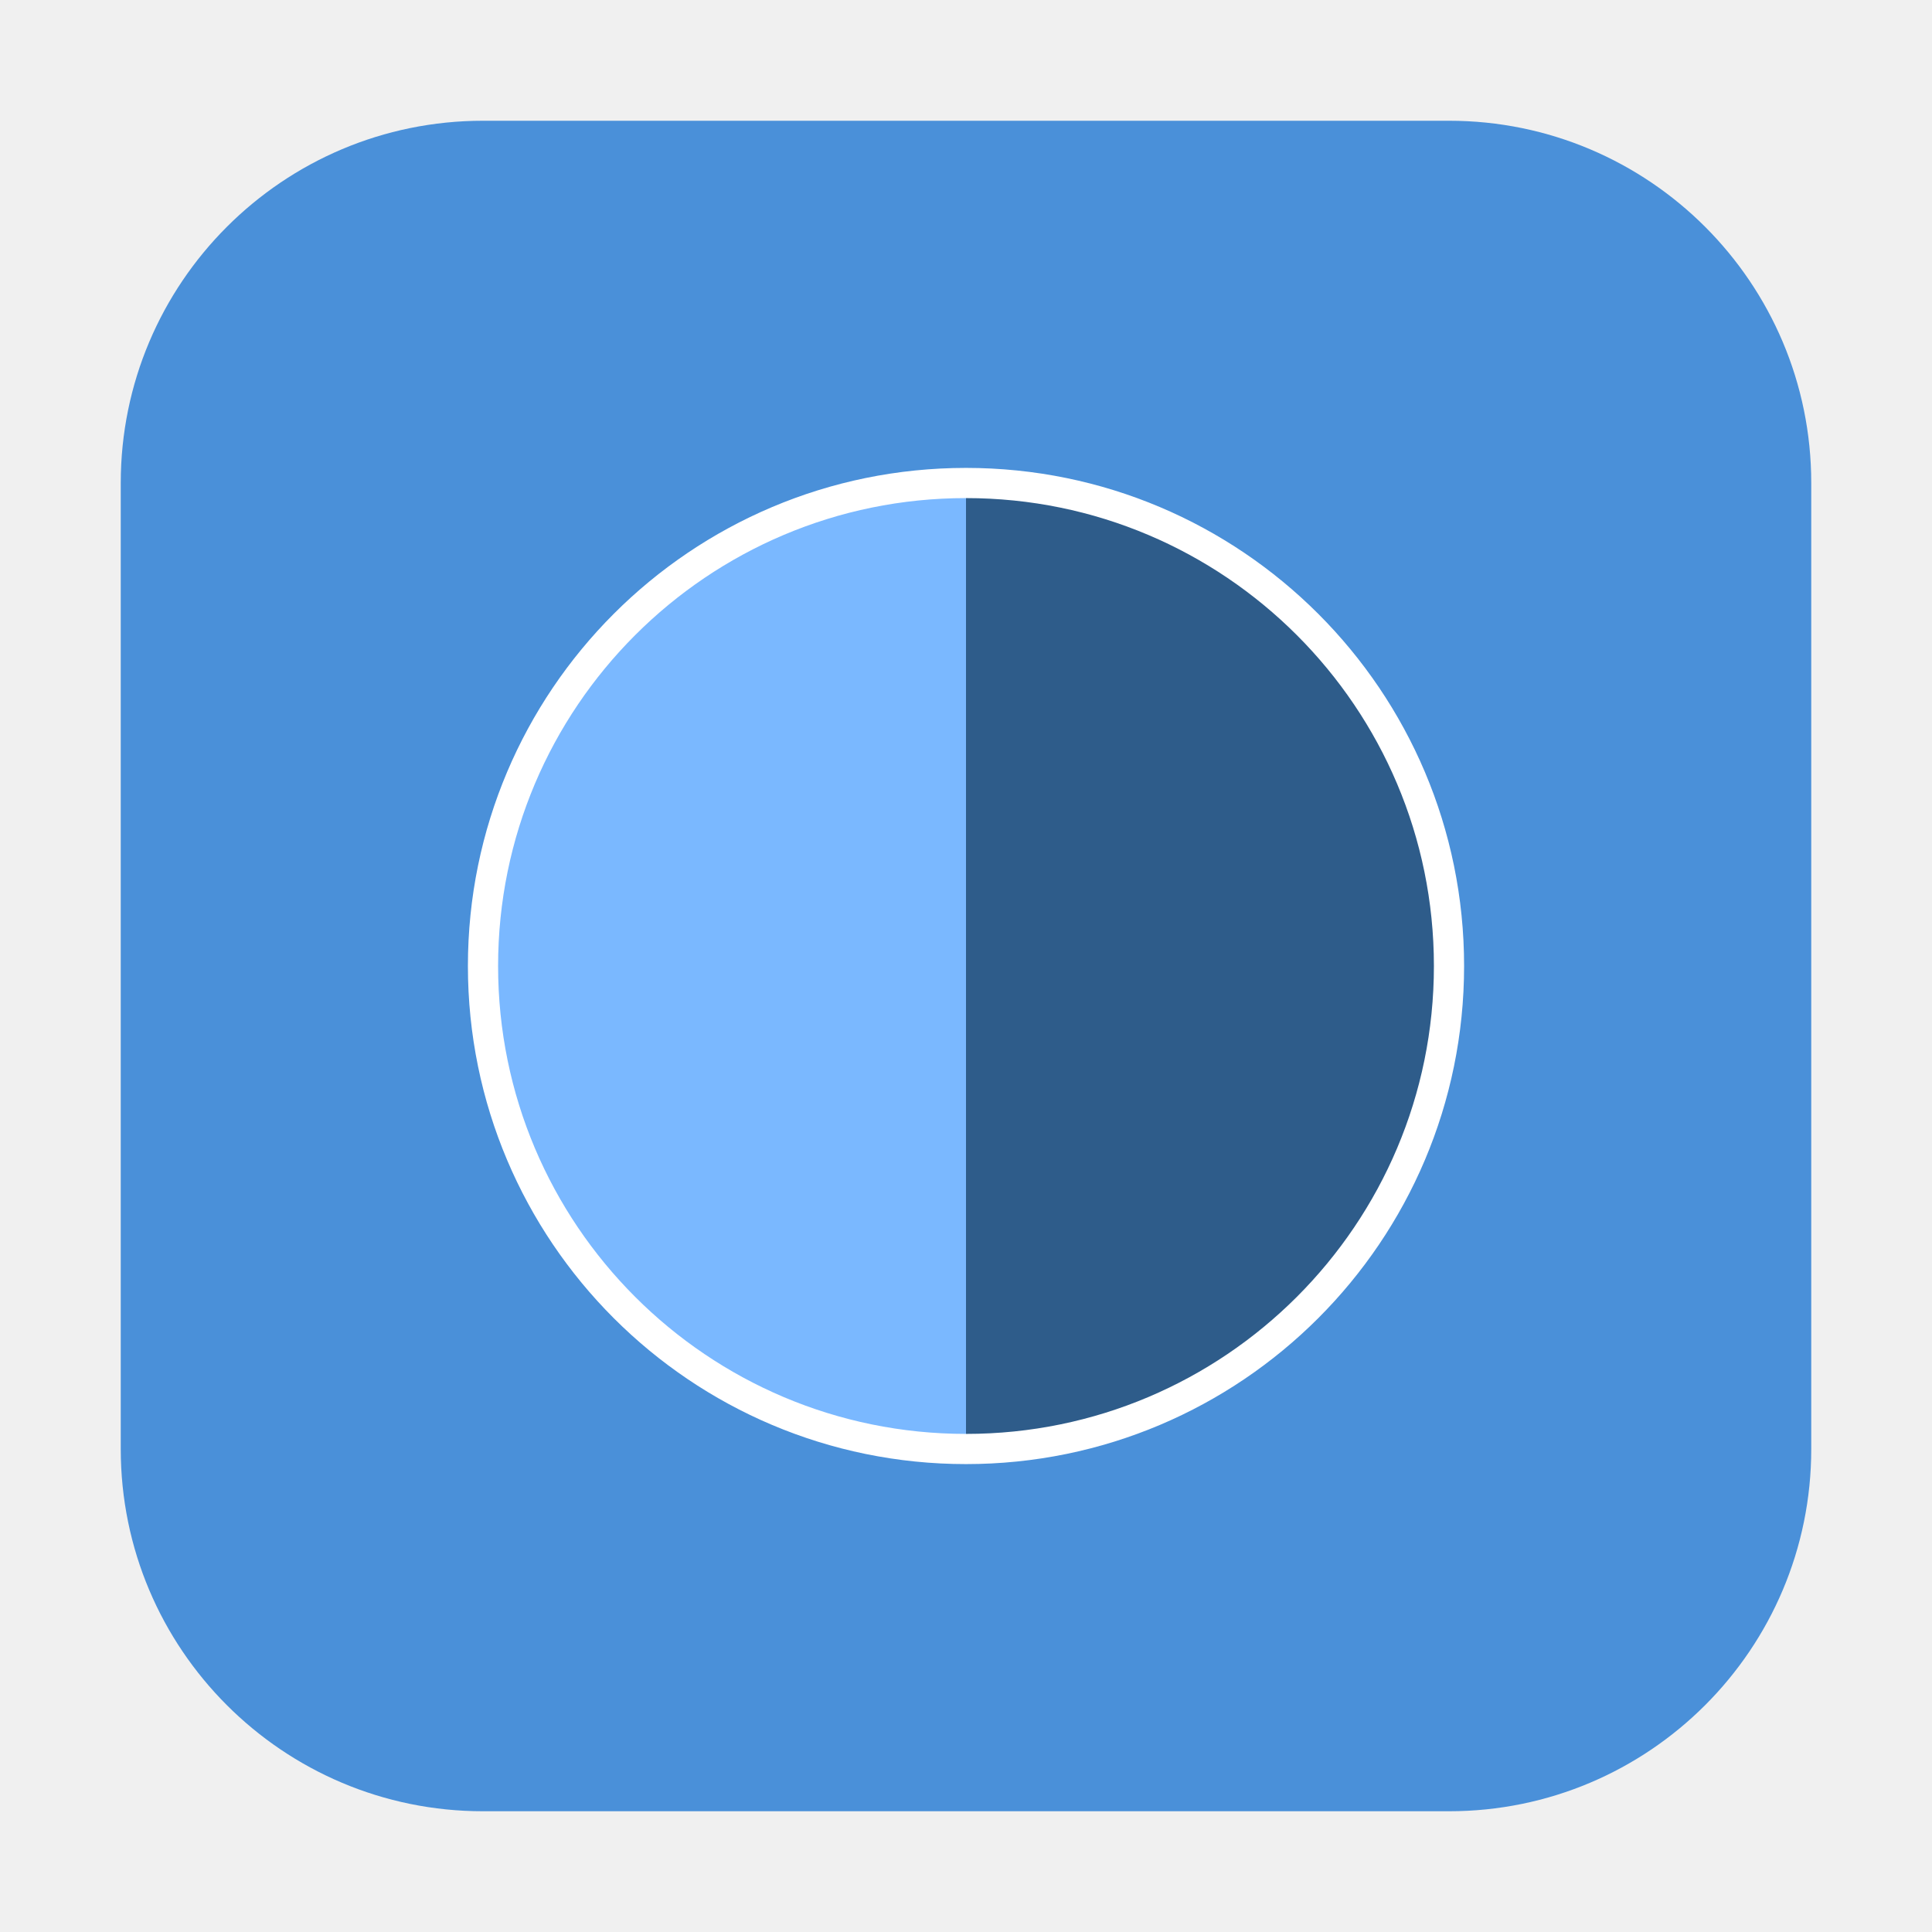
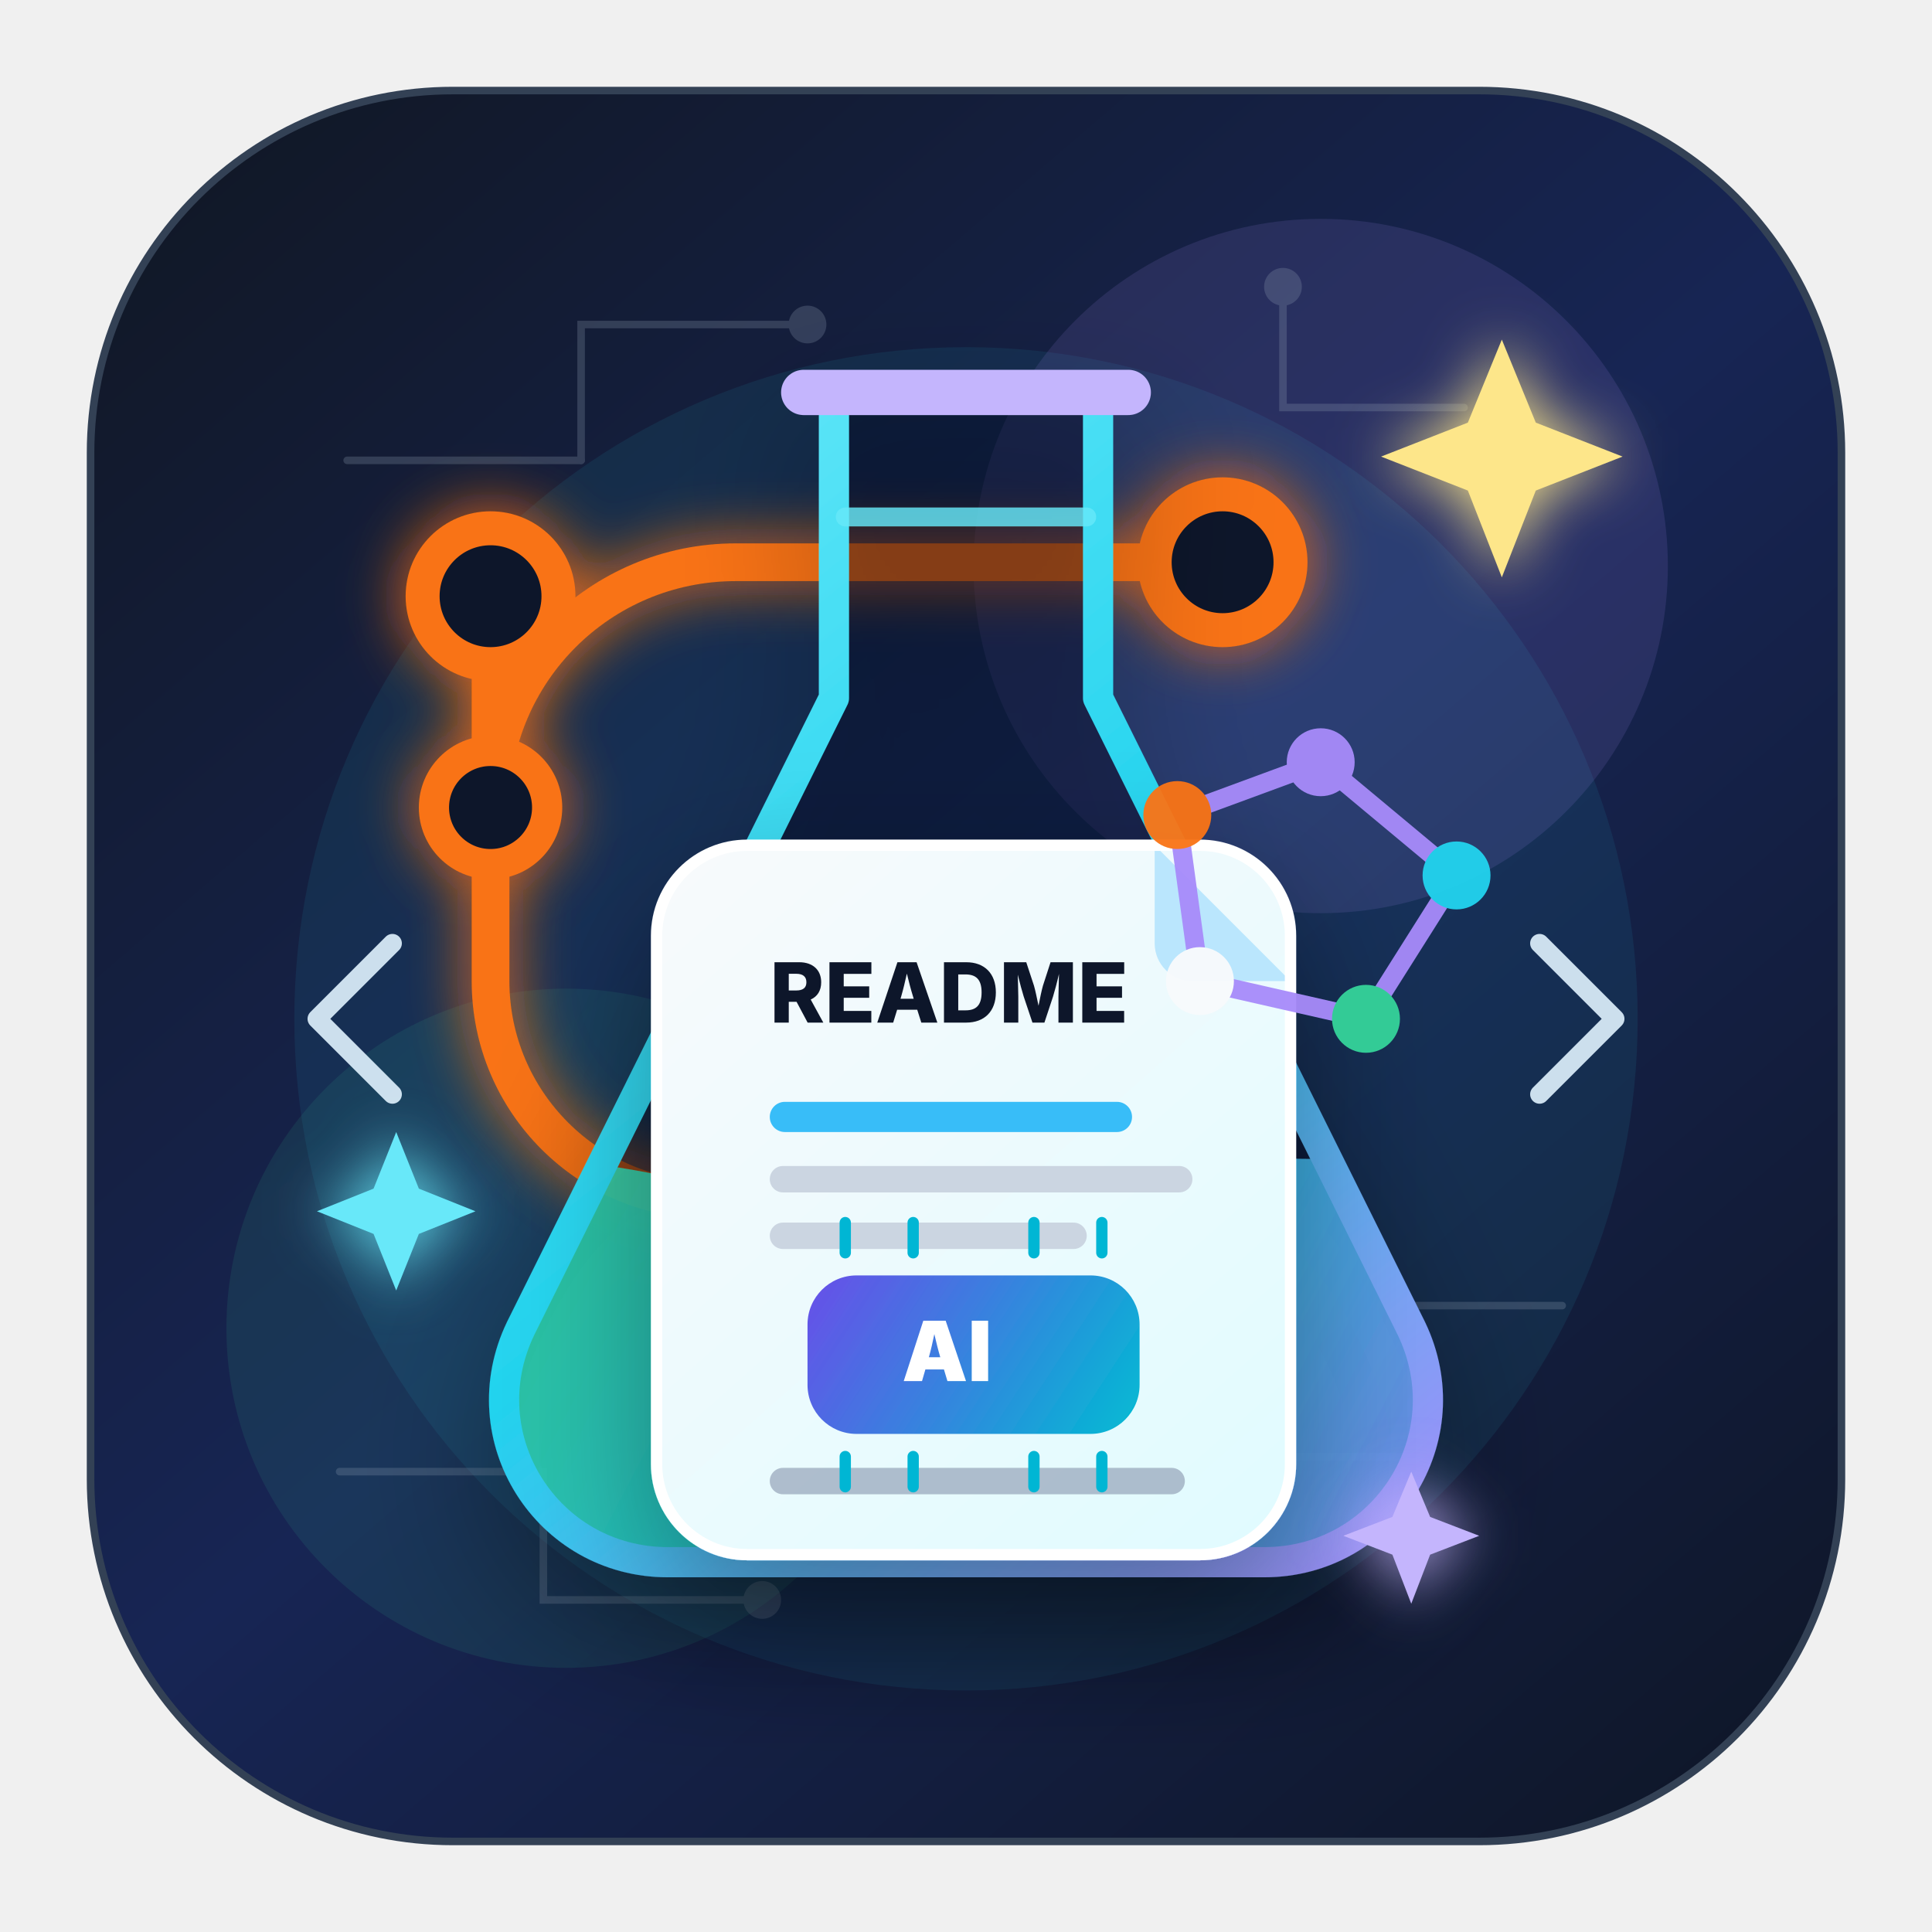
- <svg xmlns="http://www.w3.org/2000/svg" viewBox="0 0 128 128">
-   <rect x="8" y="8" width="112" height="112" rx="24" ry="24" fill="#4A90D9" />
+ <svg xmlns="http://www.w3.org/2000/svg" width="100%" viewBox="0 0 512 512" fill="none" style="max-width: 512px;">
  <defs>
-     <clipPath id="circleClip">
-       <circle cx="64" cy="64" r="32" />
+     <linearGradient id="bgGradient" x1="64" y1="32" x2="448" y2="480" gradientUnits="userSpaceOnUse">
+       <stop stop-color="#111827" />
+       <stop offset="0.5" stop-color="#172554" />
+       <stop offset="1" stop-color="#0F172A" />
+     </linearGradient>
+     <linearGradient id="labGradient" x1="140" y1="120" x2="380" y2="420" gradientUnits="userSpaceOnUse">
+       <stop stop-color="#67E8F9" />
+       <stop offset="0.5" stop-color="#22D3EE" />
+       <stop offset="1" stop-color="#A78BFA" />
+     </linearGradient>
+     <linearGradient id="liquidGradient" x1="128" y1="286" x2="384" y2="420" gradientUnits="userSpaceOnUse">
+       <stop stop-color="#34D399" />
+       <stop offset="0.55" stop-color="#22D3EE" />
+       <stop offset="1" stop-color="#818CF8" />
+     </linearGradient>
+     <linearGradient id="docGradient" x1="176" y1="220" x2="352" y2="420" gradientUnits="userSpaceOnUse">
+       <stop stop-color="#F8FAFC" />
+       <stop offset="1" stop-color="#DFFBFF" />
+     </linearGradient>
+     <linearGradient id="aiGradient" x1="208" y1="314" x2="300" y2="374" gradientUnits="userSpaceOnUse">
+       <stop stop-color="#7C3AED" />
+       <stop offset="1" stop-color="#06B6D4" />
+     </linearGradient>
+     <filter id="softShadow" x="-30%" y="-30%" width="160%" height="160%">
+       <feDropShadow dx="0" dy="16" stdDeviation="18" flood-color="#000000" flood-opacity="0.35" />
+     </filter>
+     <filter id="glow" x="-50%" y="-50%" width="200%" height="200%">
+       <feGaussianBlur stdDeviation="8" result="blur" />
+       <feMerge>
+         <feMergeNode in="blur" />
+         <feMergeNode in="SourceGraphic" />
+       </feMerge>
+     </filter>
+     <clipPath id="flaskClip">
+       <path d="M221 104H291V185L374 352C388 381 367 414 335 414H177C145 414 124 381 138 352L221 185V104Z" />
    </clipPath>
  </defs>
-   <circle cx="64" cy="64" r="32" fill="#7AB8FF" clip-path="url(#circleClip)" />
-   <rect x="64" y="32" width="32" height="64" fill="#4A90D9" clip-path="url(#circleClip)" />
-   <circle cx="64" cy="64" r="32" fill="#2E5C8A" />
-   <rect x="32" y="32" width="32" height="64" fill="#7AB8FF" clip-path="url(#circleClip)" />
-   <circle cx="64" cy="64" r="32" fill="none" stroke="#FFFFFF" stroke-width="2" />
+   <rect x="24" y="24" width="464" height="464" rx="96" fill="url(#bgGradient)" />
+   <rect x="24" y="24" width="464" height="464" rx="96" stroke="#334155" stroke-width="2" />
+   <circle cx="256" cy="270" r="178" fill="#22D3EE" opacity="0.08" />
+   <circle cx="350" cy="150" r="92" fill="#A78BFA" opacity="0.13" />
+   <circle cx="150" cy="352" r="90" fill="#34D399" opacity="0.1" />
+   <g opacity="0.25" stroke="#94A3B8" stroke-width="2" stroke-linecap="round">
+     <path d="M92 122H154" />
+     <path d="M154 122V86H210" />
+     <path d="M388 108H340V76" />
+     <path d="M414 346H374V386H326" />
+     <path d="M90 390H144V424H202" />
+     <circle cx="214" cy="86" r="4" fill="#94A3B8" />
+     <circle cx="340" cy="76" r="4" fill="#94A3B8" />
+     <circle cx="326" cy="386" r="4" fill="#94A3B8" />
+     <circle cx="202" cy="424" r="4" fill="#94A3B8" />
+   </g>
+   <g filter="url(#glow)">
+     <path d="M130 158V260C130 292 156 318 188 318H226" stroke="#F97316" stroke-width="10" stroke-linecap="round" stroke-linejoin="round" />
+     <path d="M130 214C130 178 159 149 195 149H324" stroke="#F97316" stroke-width="10" stroke-linecap="round" stroke-linejoin="round" />
+     <circle cx="130" cy="158" r="18" fill="#0F172A" stroke="#F97316" stroke-width="9" />
+     <circle cx="130" cy="214" r="15" fill="#0F172A" stroke="#F97316" stroke-width="8" />
+     <circle cx="324" cy="149" r="18" fill="#0F172A" stroke="#F97316" stroke-width="9" />
+   </g>
+   <g filter="url(#softShadow)">
+     <path d="M221 104H291V185L374 352C388 381 367 414 335 414H177C145 414 124 381 138 352L221 185V104Z" fill="#0B1220" opacity="0.36" />
+     <g clip-path="url(#flaskClip)">
+       <path d="M118 316C158 292 199 332 244 310C295 286 333 323 392 298V432H118V316Z" fill="url(#liquidGradient)" opacity="0.88" />
+       <circle cx="198" cy="352" r="10" fill="#ECFEFF" opacity="0.75" />
+       <circle cx="309" cy="335" r="7" fill="#ECFEFF" opacity="0.7" />
+       <circle cx="278" cy="382" r="5" fill="#ECFEFF" opacity="0.65" />
+       <circle cx="226" cy="288" r="6" fill="#ECFEFF" opacity="0.55" />
+     </g>
+     <path d="M221 104H291V185L374 352C388 381 367 414 335 414H177C145 414 124 381 138 352L221 185V104Z" stroke="url(#labGradient)" stroke-width="8" stroke-linejoin="round" />
+     <path d="M213 104H299" stroke="#C4B5FD" stroke-width="12" stroke-linecap="round" />
+     <path d="M224 137H288" stroke="#67E8F9" stroke-width="5" stroke-linecap="round" opacity="0.8" />
+   </g>
+   <g filter="url(#softShadow)">
+     <rect x="174" y="224" width="168" height="188" rx="24" fill="url(#docGradient)" />
+     <path d="M306 224L342 260H316C310.477 260 306 255.523 306 250V224Z" fill="#BAE6FD" />
+     <rect x="174" y="224" width="168" height="188" rx="24" stroke="#FFFFFF" stroke-width="3" />
+     <text x="204" y="271" font-family="Inter, Arial, sans-serif" font-size="22" font-weight="800" fill="#0F172A">README</text>
+     <rect x="204" y="292" width="96" height="8" rx="4" fill="#38BDF8" />
+     <rect x="204" y="309" width="112" height="7" rx="3.5" fill="#CBD5E1" />
+     <rect x="204" y="324" width="84" height="7" rx="3.5" fill="#CBD5E1" />
+     <rect x="204" y="389" width="110" height="7" rx="3.5" fill="#94A3B8" opacity="0.7" />
+     <g>
+       <rect x="214" y="338" width="88" height="42" rx="13" fill="url(#aiGradient)" />
+       <text x="239" y="366" font-family="Inter, Arial, sans-serif" font-size="22" font-weight="900" fill="#FFFFFF">AI</text>
+       <g stroke="#06B6D4" stroke-width="3" stroke-linecap="round">
+         <path d="M224 332V324" />
+         <path d="M242 332V324" />
+         <path d="M274 332V324" />
+         <path d="M292 332V324" />
+         <path d="M224 394V386" />
+         <path d="M242 394V386" />
+         <path d="M274 394V386" />
+         <path d="M292 394V386" />
+       </g>
+     </g>
+   </g>
+   <g opacity="0.95">
+     <path d="M350 202L386 232L362 270L318 260L312 216L350 202Z" stroke="#A78BFA" stroke-width="5" stroke-linecap="round" stroke-linejoin="round" />
+     <circle cx="350" cy="202" r="9" fill="#A78BFA" />
+     <circle cx="386" cy="232" r="9" fill="#22D3EE" />
+     <circle cx="362" cy="270" r="9" fill="#34D399" />
+     <circle cx="318" cy="260" r="9" fill="#F8FAFC" />
+     <circle cx="312" cy="216" r="9" fill="#F97316" />
+   </g>
+   <g filter="url(#glow)">
+     <path d="M398 90L407 112L430 121L407 130L398 153L389 130L366 121L389 112L398 90Z" fill="#FDE68A" />
+     <path d="M105 300L111 315L126 321L111 327L105 342L99 327L84 321L99 315L105 300Z" fill="#67E8F9" />
+     <path d="M374 390L379 402L392 407L379 412L374 425L369 412L356 407L369 402L374 390Z" fill="#C4B5FD" />
+   </g>
+   <g stroke="#E0F2FE" stroke-width="5" stroke-linecap="round" stroke-linejoin="round" opacity="0.9">
+     <path d="M104 250L84 270L104 290" />
+     <path d="M408 250L428 270L408 290" />
+   </g>
</svg>
